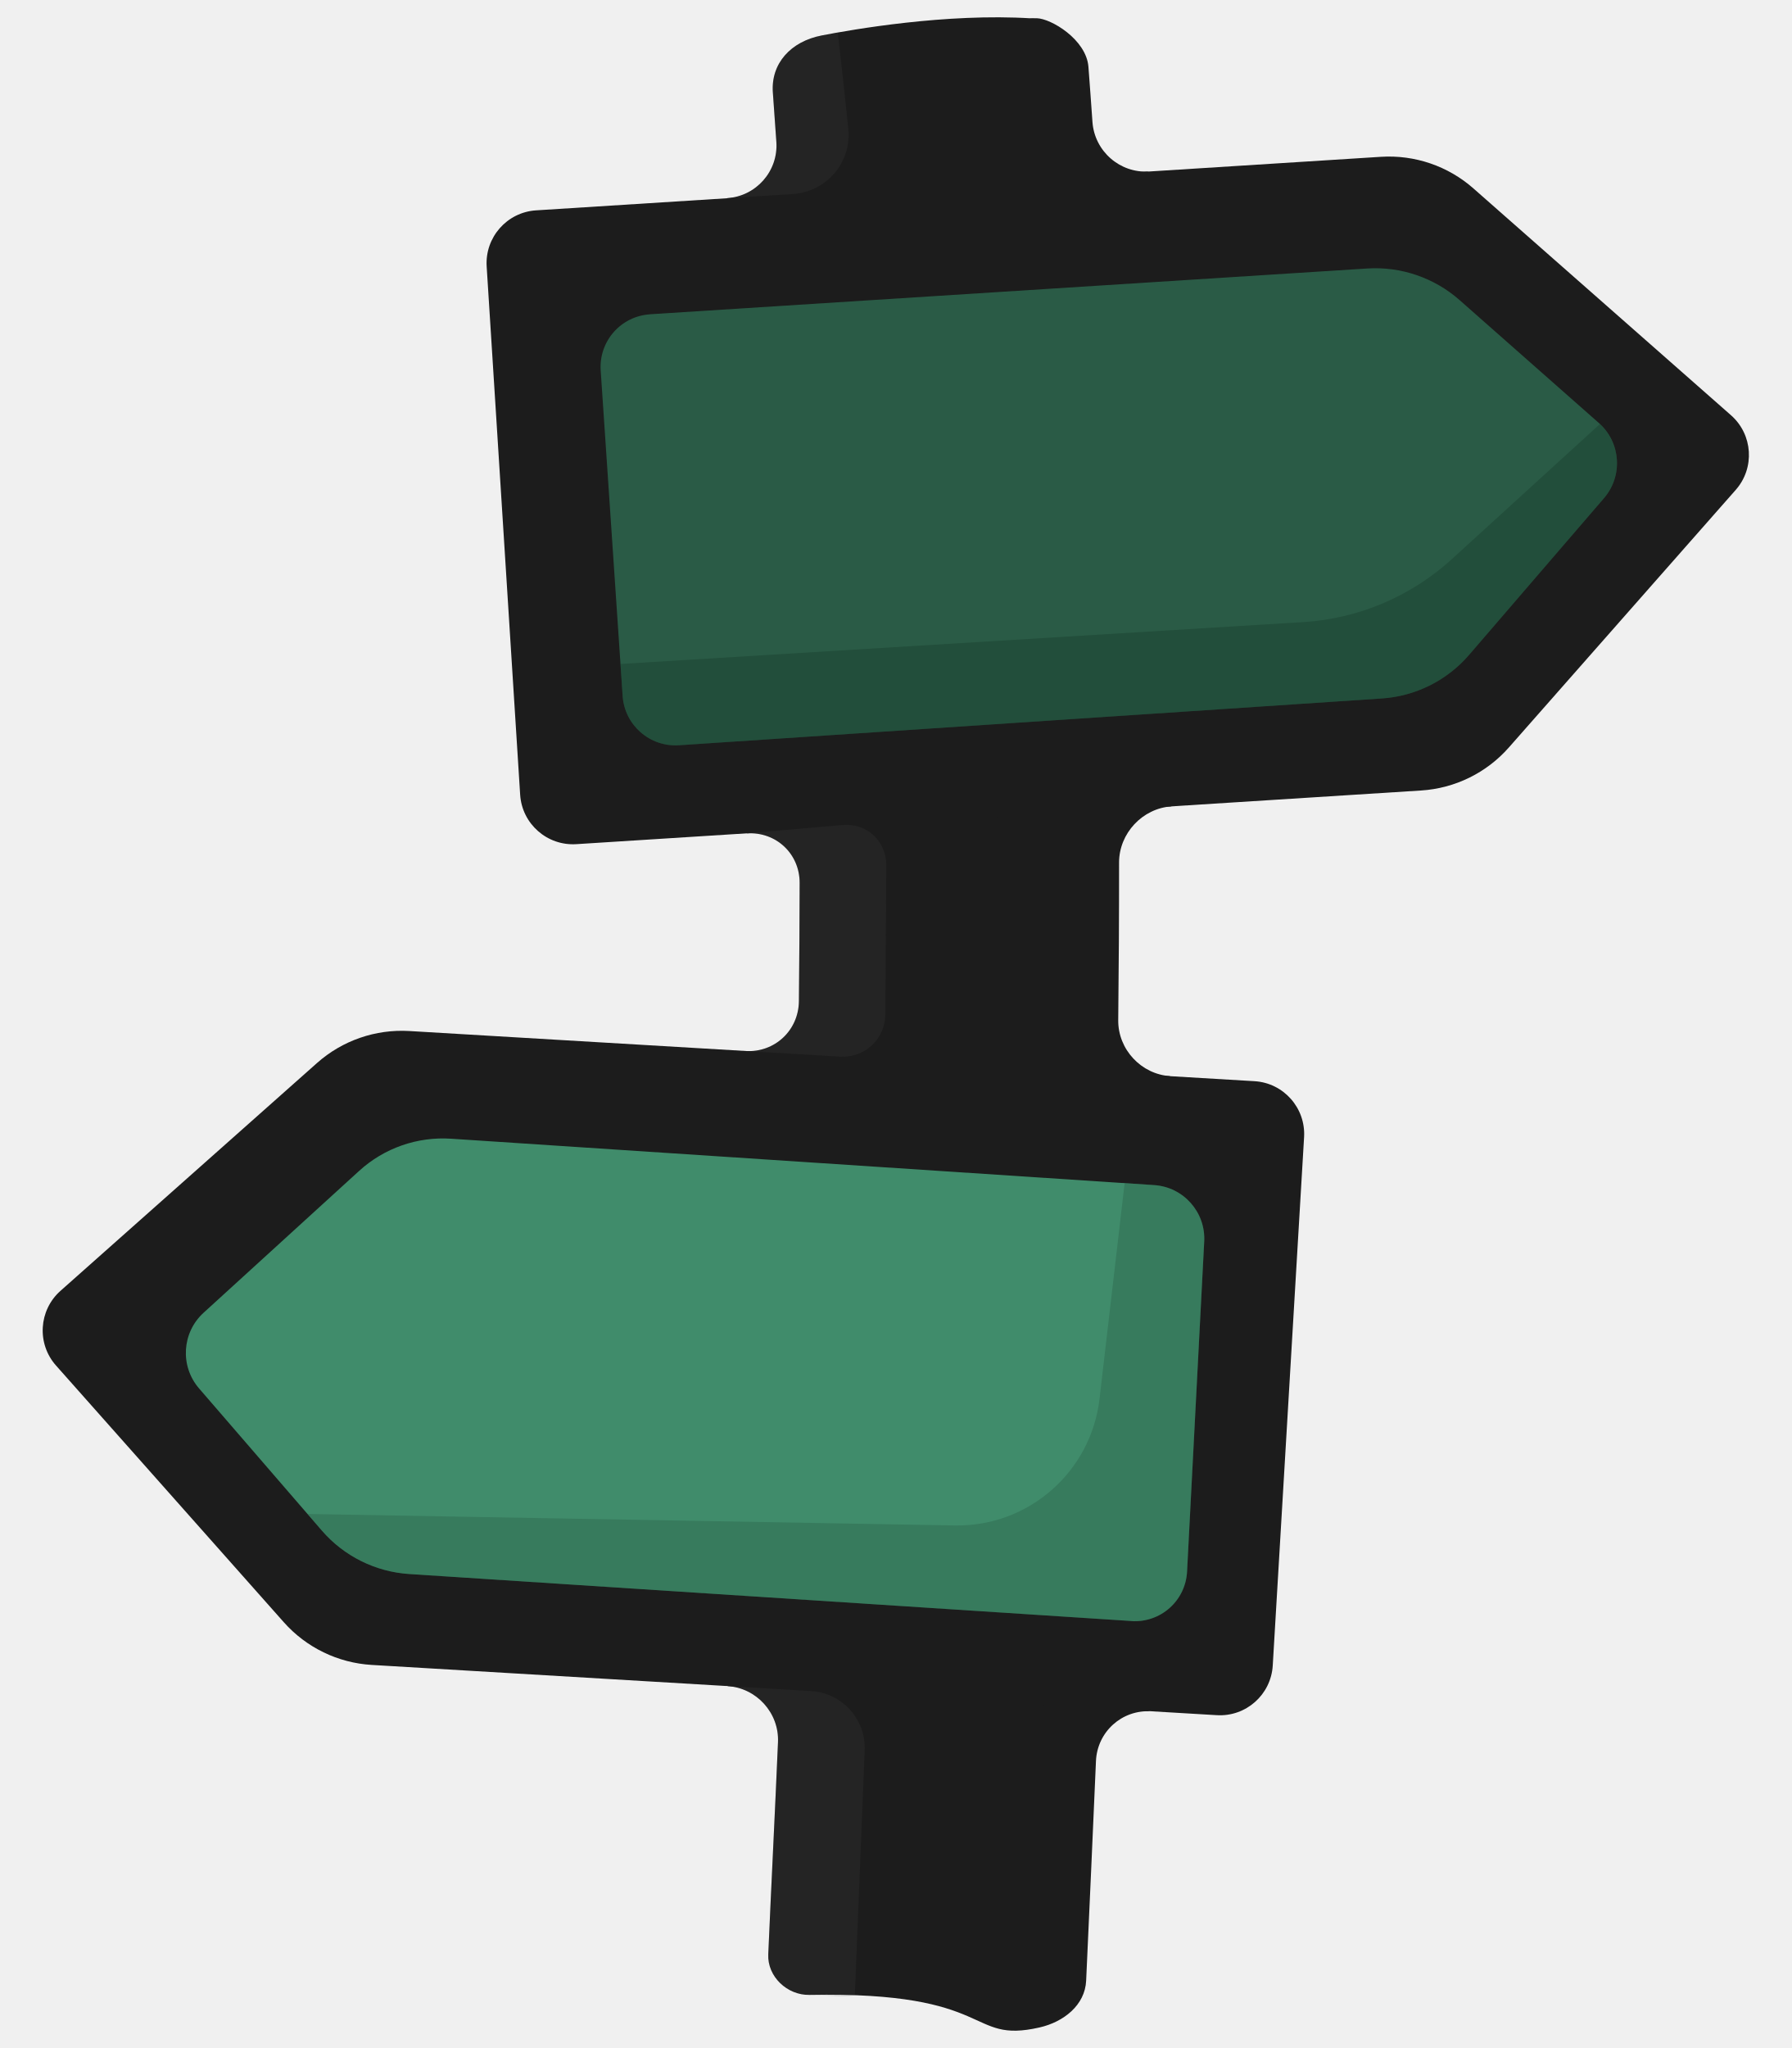
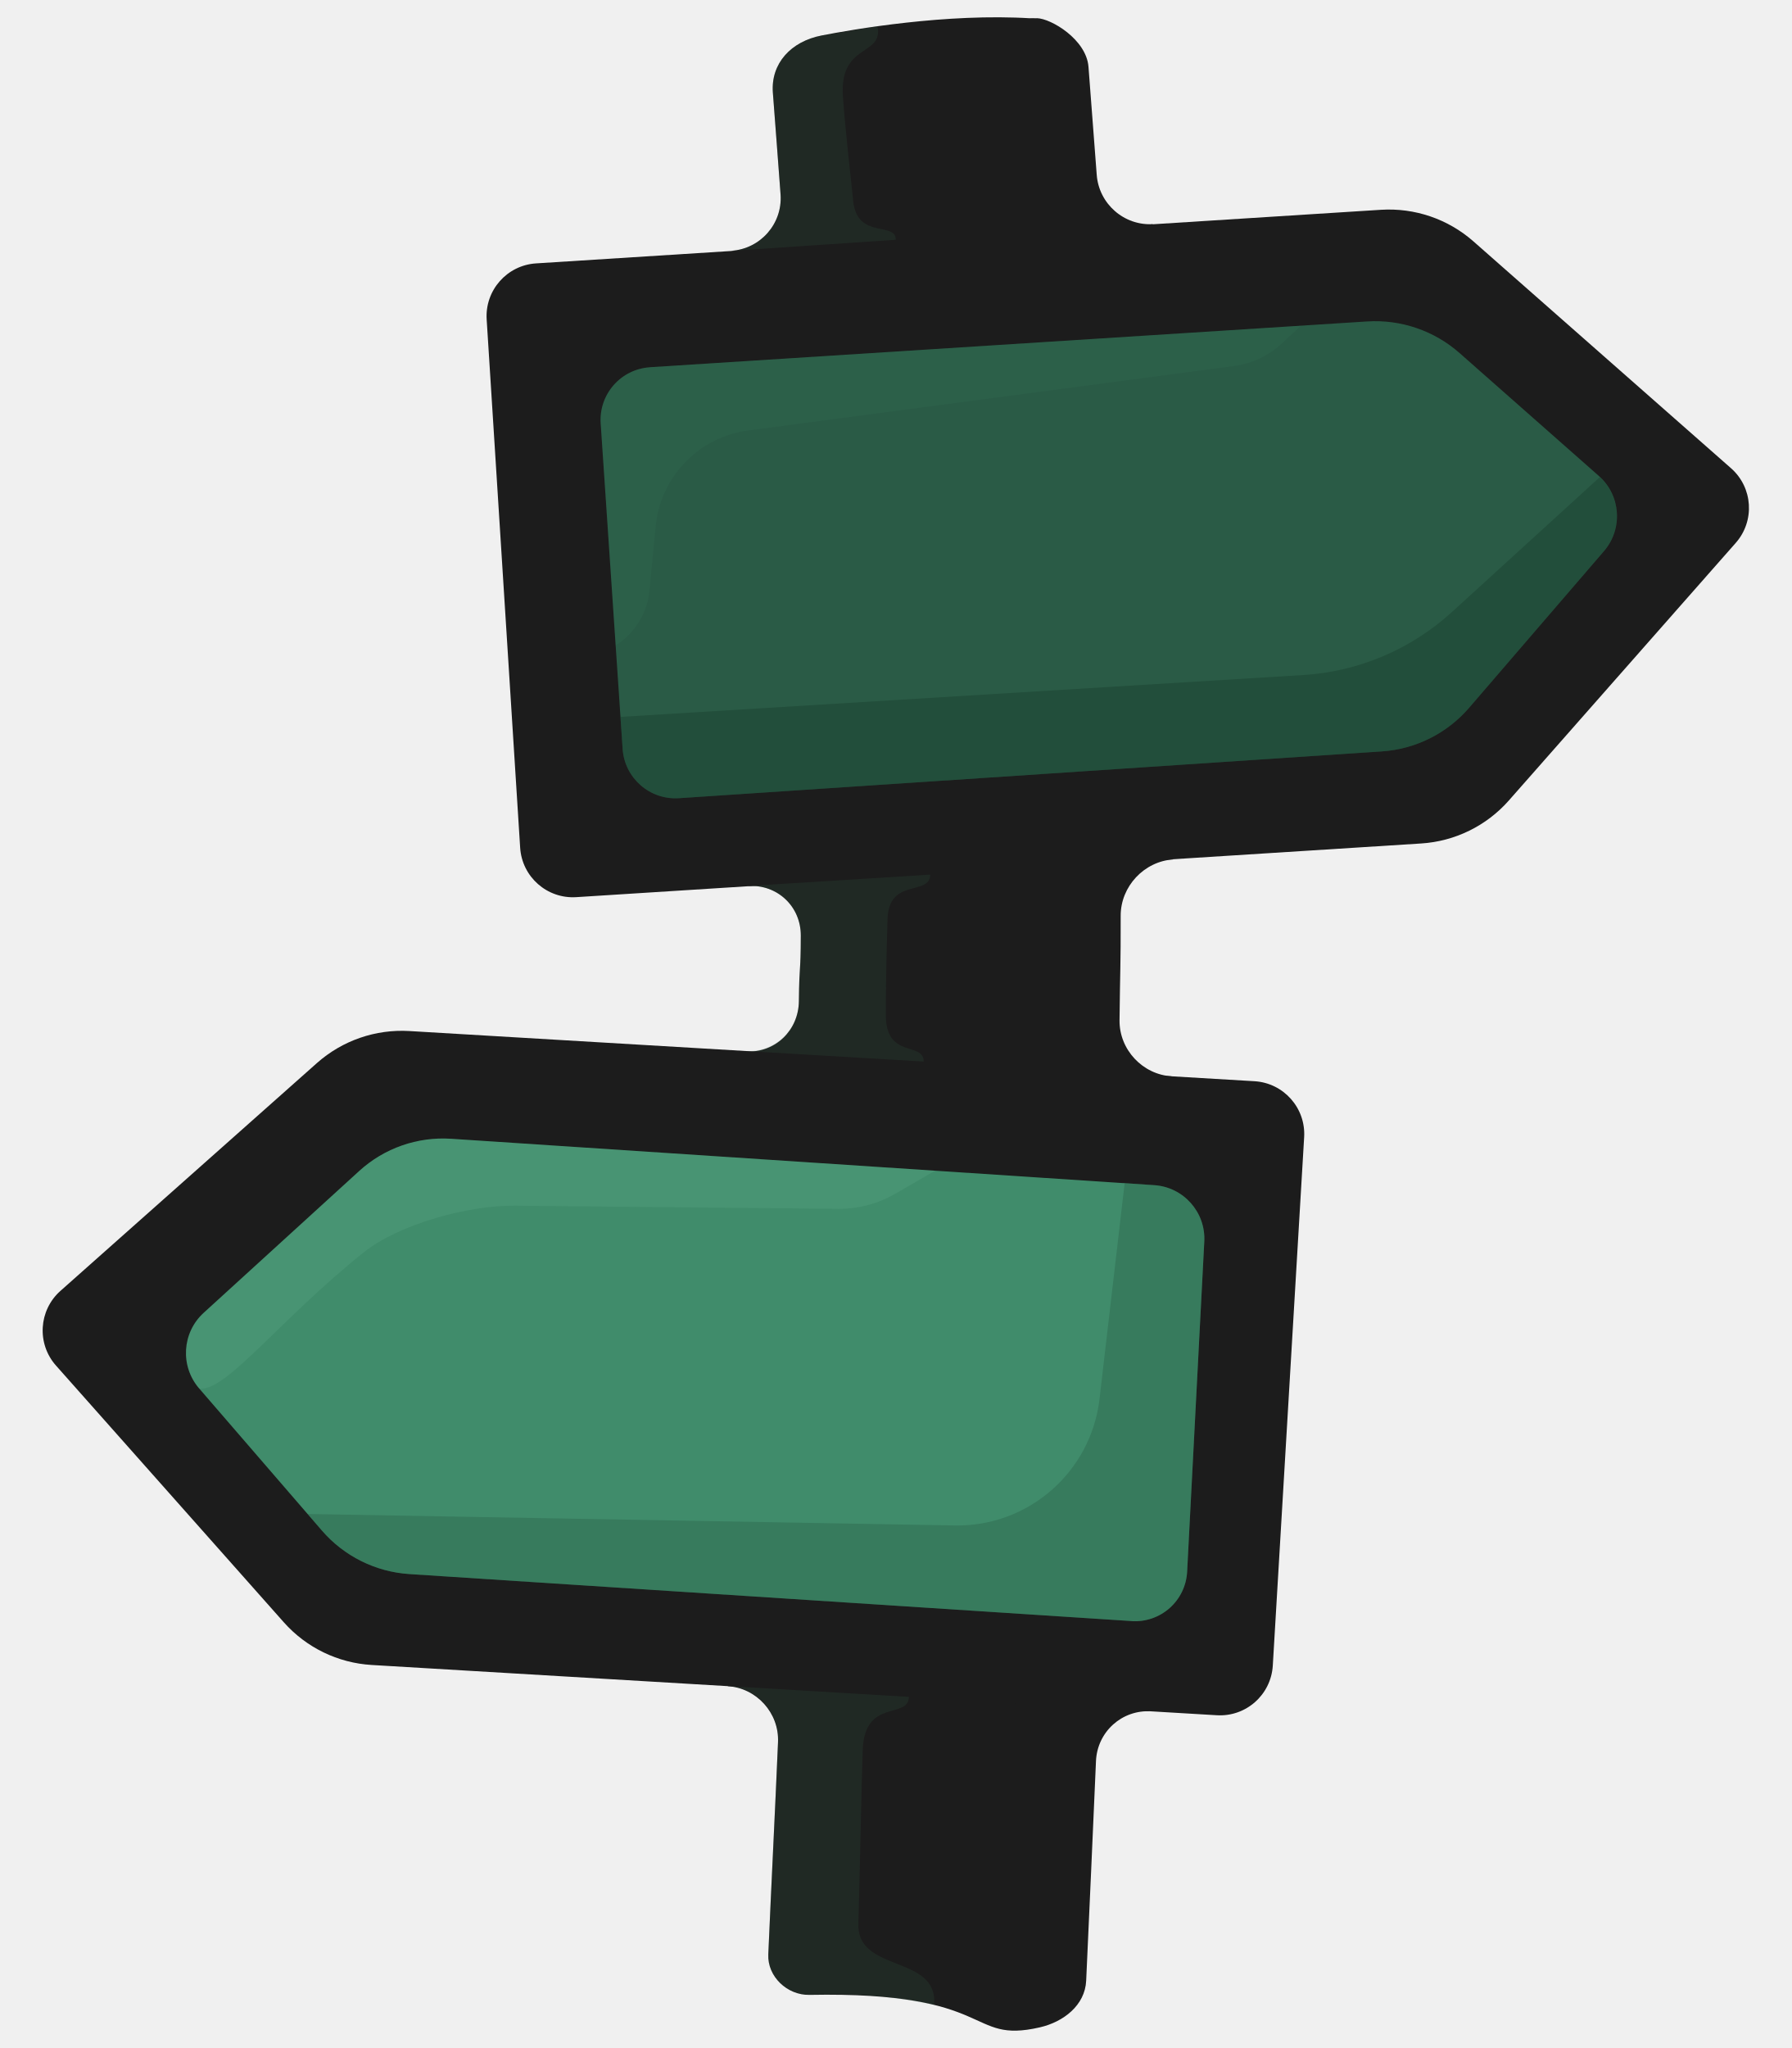
<svg xmlns="http://www.w3.org/2000/svg" width="42" height="48" shape-rendering="auto" version="1.1" viewBox="0 0 42 48">
  <defs>
    <filter id="a" x="-.116" y="-.092" width="1.232" height="1.183" color-interpolation-filters="sRGB">
      <feGaussianBlur stdDeviation="1.469" />
    </filter>
  </defs>
  <g display="none">
    <path transform="matrix(.70286 -.076855 -.091881 .54563 17.43 19.036)" d="m16.725 6.808c7.65e-4 0.11 1.69e-4 0.219-0.001 0.325-0.011 0.804-0.668 1.498-1.473 1.552l-2.901 0.191c-0.829 0.055-1.48 0.769-1.453 1.595l0.286 8.975c0.026 0.826 0.72 1.452 1.549 1.397l3.028-0.2c0.66-0.043 1.18 0.457 1.156 1.117-0.01 0.289-0.022 0.577-0.034 0.865-0.027 0.647-0.578 1.14-1.224 1.101l-4.439-0.268c-0.959-0.058-1.9 0.267-2.615 0.905l-4.081 3.639c-0.616 0.55-0.666 1.498-0.113 2.118l3.664 4.105c0.642 0.719 1.541 1.155 2.5 1.213l3.387 0.205c1.068 0.065 1.849 0.98 1.743 2.045-0.12 1.197-0.241 2.393-0.363 3.589-0.111 1.09 0.882 1.977 1.978 1.977l2.045 0.001c1.096 0 1.851-0.89 1.978-1.979 0.13-1.116 0.257-2.234 0.38-3.354 0.109-0.993 1.003-1.75 2.001-1.69l1.827 0.11c0.827 0.05 1.533-0.579 1.579-1.406l0.482-8.985c0.045-0.827-0.59-1.538-1.417-1.588l-2.185-0.132c-0.614-0.037-1.086-0.565-1.06-1.179 0.021-0.499 0.04-1 0.056-1.502 0.024-0.766 0.656-1.427 1.421-1.478l3.316-0.219c0.961-0.063 1.871-0.505 2.529-1.227l3.759-4.123c0.568-0.623 0.537-1.572-0.069-2.117l-4.005-3.611c-0.701-0.632-1.635-0.952-2.596-0.888l-3.582 0.236c-0.603 0.04-1.169-0.412-1.275-1.007-0.067-0.372-0.14-0.812-0.199-1.3-0.066-0.552-0.541-1.051-1.1-1.061-1.544-0.026-2.573 0.281-3.639 0.71-0.497 0.2-0.845 0.808-0.841 1.343z" display="inline" fill="#1c1c1c" fill-opacity=".087" filter="url(#a)" stroke-width="2.765" style="mix-blend-mode:normal" />
  </g>
  <g>
-     <g transform="matrix(1.0276 0 0 1.0276 -3.48 -.57273)">
-       <path d="m27.039 0.974c-0.326-0.007-0.081-0.001-0.123 0.002-1.942-0.122-4.09 0.255-4.788 0.391s-1.159 0.636-1.11 1.301c0.028 0.378 0.055 0.753 0.08 1.129 0.045 0.665-0.462 1.238-1.127 1.28 3.459 0.689 6.61 0.277 9.628-0.608-0.665 0.042-1.242-0.464-1.29-1.129-0.03-0.419-0.059-0.838-0.092-1.259-0.049-0.623-0.852-1.101-1.179-1.108zm-1.41 17.172c-1.453-0.009-3.11 0.332-5.205 1.419 0.665-0.042 1.206 0.463 1.205 1.129-0.002 0.9-0.007 1.799-0.017 2.699-0.007 0.667-0.553 1.176-1.219 1.136 2.749 1.166 5.88 1.561 9.694 0.573-0.665-0.04-1.198-0.611-1.19-1.278 0.013-1.195 0.02-2.392 0.019-3.593-8.45e-4 -0.667 0.535-1.24 1.2-1.282-1.457-0.333-2.84-0.793-4.486-0.804zm-2.051 20.418c-1.206-0.013-2.405 0.119-3.598 0.45 0.665 0.04 1.184 0.612 1.155 1.278-0.071 1.662-0.146 3.102-0.222 4.84-0.022 0.507 0.432 0.935 0.94 0.925 4.28-0.083 3.579 1.123 5.251 0.742 0.546-0.125 1.035-0.506 1.061-1.066 0.077-1.682 0.152-3.349 0.224-5.01 0.029-0.666 0.591-1.174 1.256-1.134-2.032-0.579-4.058-1.004-6.068-1.026z" fill="#1c1c1c" stroke-width="3.356" />
-       <path d="m12.725 24.073c-0.771-0.046-1.53 0.217-2.107 0.73l-5.852 5.196c-0.498 0.443-0.544 1.206-0.101 1.704l5.196 5.854c0.513 0.578 1.235 0.928 2.006 0.974l19.279 1.146c0.665 0.04 1.237-0.468 1.276-1.133l0.715-12.051c0.039-0.665-0.468-1.237-1.133-1.276l-1.916-0.114z" fill="#1c1c1c" />
-       <path transform="matrix(-1.1976 -.15084 .15084 -1.1976 46.23 51.062)" d="m15.399 9.36 13.656-0.825a2.388 2.388 19.27 0 1 1.741 0.609l2.637 2.374a1.027 1.027 86.232 0 1 0.094 1.43l-2.582 3.027a2.349 2.349 153.53 0 1-1.647 0.82l-13.295 0.791a1.014 1.014 41.197 0 1-1.071-0.938l-0.458-6.231a0.987 0.987 131.17 0 1 0.925-1.058z" fill="#408c6b" style="paint-order:stroke fill markers" />
-       <path d="m35.807 18.587c0.771-0.049 1.492-0.402 2.002-0.982l5.175-5.874c0.441-0.5 0.392-1.263-0.108-1.703l-5.876-5.173c-0.58-0.511-1.339-0.77-2.111-0.721l-5.29 0.335-9.628 0.61-4.354 0.276c-0.665 0.042-1.17 0.616-1.128 1.281l0.764 12.047c0.042 0.665 0.616 1.17 1.281 1.128" fill="#1c1c1c" />
-       <path transform="matrix(1.207 0 0 1.207 -.80008 -3.9767)" d="m15.752 9.695 13.557-0.865a2.41 2.41 18.886 0 1 1.748 0.598l2.632 2.322a1.012 1.012 86.074 0 1 0.097 1.419l-2.55 2.962a2.387 2.387 153.46 0 1-1.65 0.824l-13.284 0.884a1.001 1.001 41.167 0 1-1.065-0.931l-0.415-6.151a0.996 0.996 131.25 0 1 0.931-1.061z" fill="#2a5b46" style="paint-order:stroke fill markers" />
-       <path transform="matrix(1.207 0 0 1.207 -25.896 -3.8755)" d="m40.096 4.289c-0.103 0.018-0.239 0.041-0.309 0.055-0.578 0.113-0.96 0.527-0.92 1.078 0.023 0.313 0.045 0.624 0.066 0.936 0.037 0.551-0.382 1.026-0.934 1.06l1.24-0.078c0.645-0.041 1.121-0.596 1.055-1.239-0.062-0.603-0.128-1.207-0.199-1.811zm-1.721 15.131c0.551-0.035 0.999 0.383 0.998 0.936-0.001 0.745-6e-3 1.491-0.014 2.236-0.006 0.552-0.458 0.974-1.01 0.941l1.788 0.106c0.47 0.028 0.854-0.331 0.858-0.802 0.007-0.932 0.013-2.059 0.017-2.812 0.002-0.461-0.369-0.803-0.828-0.763zm-0.367 16.113c0.551 0.033 0.981 0.507 0.957 1.059-0.059 1.377-0.121 2.57-0.184 4.01-0.018 0.42 0.358 0.769 0.779 0.766 0.336-0.003 0.592 0.068 0.858 0.006 0.058-1.468 0.125-3.101 0.186-4.632 0.023-0.581-0.429-1.08-1.009-1.114z" fill="#575757" fill-opacity=".147" stroke-width="2.78" />
-       <path d="m29.043 27.543-0.573 4.922a3.265 3.265 0 0 1-3.3 2.885l-14.765-0.262 0.325 0.377a2.882 2.882 0 0 0 1.992 0.993l16.479 1.073a1.191 1.191 0 0 0 1.268-1.127l0.391-7.532a1.224 1.224 0 0 0-1.141-1.285z" fill="#1a4231" fill-opacity=".231" style="paint-order:stroke fill markers" />
-       <path d="m39.885 10.229-3.378 3.081a5.537 5.537 0 0 1-3.39 1.436l-15.576 0.955 0.05 0.731a1.208 1.208 0 0 0 1.285 1.125l16.036-1.068a2.881 2.881 0 0 0 1.992-0.995l3.076-3.574a1.222 1.222 0 0 0-0.094-1.69z" fill="#133426" fill-opacity=".326" style="paint-order:stroke fill markers" />
-     </g>
+     <path d="m24.305 0.428c-0.335-0.007-0.083-0.001-0.126 0.002-1.996-0.126-4.203 0.262-4.92 0.402-0.717 0.14-1.191 0.654-1.141 1.337 0.028 0.388 0.155 2.008 0.181 2.394 0.046 0.683-0.474 1.272-1.158 1.315 3.554 0.708 6.792 0.284 9.894-0.625-0.684 0.043-1.276-0.477-1.325-1.16-0.031-0.43-0.16-2.095-0.193-2.528-0.05-0.64-0.876-1.132-1.211-1.139zm-1.421 18.88c-1.493-0.009-3.196 0.341-5.349 1.458 0.684-0.043 1.239 0.475 1.238 1.16-0.002 0.925-0.035 0.615-0.045 1.54-0.007 0.685-0.558 1.217-1.242 1.177 2.825 1.198 6.062 1.598 9.982 0.583-0.684-0.041-1.231-0.628-1.223-1.313 0.013-1.228 0.029-1.218 0.027-2.452-8.68e-4 -0.685 0.549-1.274 1.233-1.318-1.497-0.342-3.305 0.25-4.61-0.826zm-2.135 19.748c-1.239-0.013-2.472 0.122-3.697 0.463 0.684 0.041 1.216 0.629 1.187 1.313-0.073 1.708-0.15 3.187-0.228 4.973-0.023 0.521 0.444 0.961 0.966 0.95 4.399-0.085 3.678 1.154 5.396 0.762 0.561-0.128 1.064-0.52 1.09-1.095 0.079-1.728 0.156-3.441 0.23-5.148 0.03-0.684 0.607-1.206 1.291-1.165-2.088-0.595-4.17-1.032-6.236-1.054z" fill="#1c1c1c" stroke-width="3.449" />
+     <path d="m9.596 24.165c-0.793-0.047-1.572 0.223-2.166 0.75l-6.013 5.34c-0.512 0.455-0.559 1.239-0.104 1.751l5.34 6.016c0.527 0.594 1.269 0.954 2.062 1.001l19.811 1.178c0.684 0.041 1.271-0.48 1.312-1.164l0.735-12.384c0.041-0.684-0.481-1.271-1.165-1.312l-1.969-0.117z" fill="#1c1c1c" />
+     <path transform="matrix(-1.2306 -.155 .155 -1.2306 44.027 51.899)" d="m15.399 9.36 13.656-0.825a2.388 2.388 19.27 0 1 1.741 0.609l2.637 2.374a1.027 1.027 86.232 0 1 0.094 1.43l-2.582 3.027a2.349 2.349 153.53 0 1-1.647 0.82l-13.295 0.791a1.014 1.014 41.197 0 1-1.071-0.938l-0.458-6.231a0.987 0.987 131.17 0 1 0.925-1.058z" fill="#408c6b" style="paint-order:stroke fill markers" />
+     <path transform="matrix(-1.2306 -.155 .155 -1.2306 44.027 51.899)" d="m29.299 16.795c0.637-0.038 1.231-0.334 1.646-0.82l2.583-3.027c0.362-0.424 0.32-1.058-0.095-1.431-0.505-0.012-1.343 1.481-2.763 2.941-0.603 0.62-1.859 1.133-2.72 1.232l-6.072 0.705a2.12 2.12 158.06 0 0-1.039 0.419l-0.691 0.525z" fill="#8fd6b7" opacity=".107" style="paint-order:stroke fill markers" />
+     <path d="m33.315 19.769c0.793-0.05 1.533-0.413 2.058-1.009l5.318-6.036c0.453-0.514 0.403-1.298-0.111-1.75l-6.038-5.316c-0.596-0.525-1.376-0.791-2.169-0.741l-5.436 0.345-9.894 0.627-4.475 0.284c-0.684 0.043-1.203 0.633-1.159 1.316l0.785 12.379c0.043 0.684 0.633 1.203 1.316 1.159" fill="#1c1c1c" />
+     <path transform="matrix(1.2403 0 0 1.2403 -4.3022 -3.418)" d="m15.752 9.695 13.557-0.865a2.41 2.41 18.886 0 1 1.748 0.598l2.632 2.322a1.012 1.012 86.074 0 1 0.097 1.419l-2.55 2.962a2.387 2.387 153.46 0 1-1.65 0.824l-13.284 0.884a1.001 1.001 41.167 0 1-1.065-0.931l-0.415-6.151a0.996 0.996 131.25 0 1 0.931-1.061z" fill="#2a5b46" style="paint-order:stroke fill markers" />
+     <path d="m30.497 7.634-15.262 0.973c-0.683 0.044-1.2 0.634-1.154 1.316l0.352 5.203a1.712 1.712 120.88 0 0 0.796-1.331l0.142-1.463a2.508 2.508 134 0 1 2.166-2.243l11.387-1.51a2.05 2.05 154.82 0 0 1.124-0.528z" fill="#408c6b" opacity=".099" style="paint-order:stroke fill markers" />
+   </g>
+   <g>
+     <path transform="matrix(1.2403 0 0 1.2403 -30.09 -4.5552)" d="m40.096 4.289c-0.103 0.018-0.239 0.041-0.309 0.055-0.578 0.113-0.96 0.527-0.92 1.078 0.023 0.313 0.125 1.619 0.146 1.931 0.037 0.551-0.382 1.026-0.934 1.06l1.24-0.078c0.645-0.041 1.121-0.596 1.06-1.24-0.092-0.974-0.203-2.124-0.284-2.806zm-1.698 16.126c0.551-0.035 0.999 0.383 0.998 0.936-0.001 0.745-0.028 0.496-0.036 1.241-0.006 0.552-0.458 0.974-1.01 0.941l1.788 0.106c0.47 0.028 0.854-0.331 0.861-0.802 0.009-0.651 0.019-1.316 0.027-1.817 0.007-0.461-0.359-0.803-0.818-0.763zm-0.39 15.118c0.551 0.033 0.981 0.507 0.957 1.059-0.059 1.377-0.121 2.57-0.184 4.01-0.018 0.42 0.358 0.769 0.779 0.766 0.336-0.003 0.592 0.068 0.858 0.006 0.058-1.468 0.125-3.101 0.186-4.632 0.023-0.581-0.429-1.08-1.009-1.114z" display="none" fill="#575757" fill-opacity=".264" stroke-width="2.78" />
+     <path d="m26.365 27.73-0.589 5.058a3.355 3.355 0 0 1-3.392 2.965l-15.172-0.269 0.334 0.388a2.961 2.961 0 0 0 2.047 1.02l16.934 1.102a1.224 1.224 0 0 0 1.303-1.158l0.402-7.74a1.258 1.258 0 0 0-1.173-1.32z" fill="#1a4231" fill-opacity=".231" style="paint-order:stroke fill markers" />
+     <path d="m37.506 11.18-3.471 3.166a5.69 5.69 0 0 1-3.484 1.475l-16.006 0.981 0.051 0.751a1.242 1.242 0 0 0 1.32 1.156l16.478-1.097a2.96 2.96 0 0 0 2.047-1.022l3.161-3.673a1.255 1.255 0 0 0-0.097-1.737z" fill="#133426" fill-opacity=".326" style="paint-order:stroke fill markers" />
+     <path transform="matrix(1.2403 0 0 1.2403 -30.09 -4.5552)" d="m40.846 4.169c-0.103 0.018-0.988 0.162-1.058 0.175-0.578 0.113-0.96 0.527-0.92 1.078 0.023 0.313 0.125 1.619 0.146 1.931 0.037 0.551-0.382 1.026-0.934 1.06l3.111-0.209c0-0.354-0.734 0.003-0.806-0.742-0.036-0.372-0.149-1.329-0.193-1.968-0.07-1.015 0.767-0.749 0.654-1.325zm-2.448 16.246c0.551-0.035 0.999 0.383 0.998 0.936-0.001 0.745-0.028 0.496-0.036 1.241-0.006 0.552-0.458 0.974-1.01 0.941 1.363 0.081 2.005 0.118 3.368 0.199 0.003-0.382-0.713-0.042-0.715-0.876-0.001-0.833 0.032-1.809 0.032-1.809 0.019-0.797 0.794-0.433 0.808-0.847-1.464 0.093-1.918 0.12-3.445 0.215zm-0.39 15.118c0.59 0.035 0.981 0.507 0.957 1.059-0.059 1.377-0.121 2.57-0.184 4.01-0.018 0.42 0.358 0.769 0.779 0.766 0.336-0.003 1.088-0.072 2.356 0.19 0.08-0.954-1.46-0.601-1.432-1.528 0.028-0.927 0.063-2.817 0.083-3.301 0.039-0.968 0.869-0.564 0.871-0.991z" fill="#315e47" fill-opacity=".206" stroke-width="2.78" />
  </g>
  <g display="none" fill="none" stroke-linecap="round" stroke-linejoin="round">
    <circle cx="24" cy="24" r="24" image-rendering="auto" opacity=".594" stop-color="#000000" stroke="#cec3ff" stroke-width=".1" />
    <ellipse cx="24" cy="24" rx="16.501" ry="16.5" display="inline" opacity=".25" stop-color="#000000" stroke="#cec3ff" stroke-width=".1" />
    <g stroke="#b3a3ff">
      <ellipse cx="24" cy="24" rx="19.5" ry="19.495" display="inline" opacity=".594" stop-color="#000000" stroke-width=".19" />
      <path d="m0 0 48 48" opacity=".594" stop-color="#000000" stroke-width=".1" />
      <path d="m48 0-48 48" opacity=".594" stop-color="#000000" stroke-width=".1" />
    </g>
  </g>
  <g display="none">
    <path d="m0 0v48h48v-48zm24 4.505c11.017 4.318e-4 19.5 8.478 19.5 19.495-4.32e-4 11.017-8.482 19.495-19.5 19.495-11.017-4.32e-4 -19.5-8.478-19.5-19.495 4.32e-4 -11.017 8.482-19.495 19.5-19.495z" fill="#ecf8e3" stop-color="#000000" />
  </g>
+   <g>
+     <rect x="-105.19" y="78.74" width="51.314" height="52.854" rx=".56" ry="1.416" fill="#fff" fill-opacity=".571" />
+     <path d="m-56.512 20.881 2.044-0.036c1.095-0.02 1.888 0.854 2.014 1.942 1.415 12.245 0.5 23.428-0.593 34.528-0.107 1.09-0.846 1.993-1.942 2.013l-2.044 0.036c-1.095 0.019-2.104-0.85-2.014-1.942 0.927-11.142 1.937-22.234 0.593-34.528-0.119-1.089 0.846-1.993 1.942-2.013z" fill="#1c1c1c" stroke-width="2.765" />
+     <g>
+       <path transform="matrix(.99933 -.083829 .049955 .99648 -76.519 18.241)" d="m13.5 20h15a3.621 3.621 157.5 0 0 2.561-1.061l3.879-3.879a1.5 1.5 90 0 0 0-2.121l-3.879-3.879a3.621 3.621 22.5 0 0-2.561-1.061h-15a1.5 1.5 135 0 0-1.5 1.5v9a1.5 1.5 45 0 0 1.5 1.5z" fill="#1c1c1c" style="-inkscape-stroke:none" />
+       <path transform="matrix(1 0 .077643 1 -76.325 16.223)" d="m13.414 11.489c0.003 1.982 0.006 3.965 0.009 5.947 8.16e-4 0.552 0.448 0.961 0.998 0.914 4.228-0.361 8.462-0.68 12.686-1.072 0.55-0.051 1.443-0.223 1.864-0.575 0.351-0.292 0.648-0.662 0.95-1.021 0.355-0.421 0.987-1.055 1.363-1.46l0.697-0.752c0.375-0.405 0.341-1.026-0.066-1.399-0.747-0.684-1.477-1.393-2.249-2.044-0.42-0.355-1.215-0.754-1.765-0.752-0.453 0.002-0.914 0.069-1.372 0.125-0.547 0.067-1.441 0.114-1.992 0.159l-10.127 0.846c-0.55 0.046-0.996 0.531-0.995 1.083z" fill="#2a5b46" style="-inkscape-stroke:none" />
+       <path transform="matrix(-.9994 -.042427 .035418 -.9991 -35.721 60.873)" d="m13.5 20h15a3.621 3.621 157.5 0 0 2.561-1.061l3.879-3.879a1.5 1.5 90 0 0 0-2.121l-3.879-3.879a3.621 3.621 22.5 0 0-2.561-1.061h-15a1.5 1.5 135 0 0-1.5 1.5v9a1.5 1.5 45 0 0 1.5 1.5z" fill="#1c1c1c" style="-inkscape-stroke:none" />
+       <path transform="matrix(1 0 -.042438 1 -76.137 17.498)" d="m26.413 24.514c-2.897-0.25-7.082-0.346-10.727-0.438-1.104-0.028-2.901 0.223-3.645 1.008-0.453 0.478-1.505 1.448-2.303 2.211-0.292 0.279 0.101 1.142 0.857 1.947 0.346 0.369 0.691 0.738 1.042 1.1 0.767 0.791 2.298 1.709 3.392 1.71 0.749 8.03e-4 2.251 0.087 3.354 0.133l8.015 0.34a1.918 1.918 136.22 0 0 1.999-1.915l0.001-3.864c4e-4 -1.105-0.885-2.137-1.985-2.232z" fill="#408c6b" style="-inkscape-stroke:none" />
+     </g>
+     <g transform="translate(-165.76 -107.68)">
+       <path d="m111.74 78.778-5.959 0.484c0.079 0.985 0.146 1.96 0.207 2.932l-5.604 0.355 0.76 11.977 5.219-0.332c4e-3 1.412-6e-3 2.824-0.025 4.236l-8.35-0.496-6.344 5.633 5.633 6.346 8.719 0.518c-0.081 2.086-0.167 4.19-0.256 6.348h6c0.093-2.017 0.183-4.008 0.268-5.99l3.238 0.193 0.711-11.98-3.584-0.213c0.023-1.653 0.034-3.311 0.023-4.977l6.711-0.426 5.609-6.367-6.369-5.607-6.379 0.404c-0.068-1.006-0.141-2.016-0.229-3.037z" fill="#1c1c1c" stroke-width="2.78" />
+     </g>
+     <g transform="translate(-223.41 65.733)" fill="#1c1c1c">
+       <path d="m124.42-47.009 5.959-0.484c1.134 13.306 0.593 25.204 0 38h-6c0.537-13.113 1.07-24.673 0.041-37.516z" stroke-width="2.78" />
+       <path d="m119.79-31.745 17.964-1.139 5.608-6.368-6.368-5.608-17.964 1.139z" style="-inkscape-stroke:none" />
+       <path d="m134.6-27.27-17.968-1.067-6.345 5.634 5.634 6.345 17.968 1.067z" style="-inkscape-stroke:none" />
+     </g>
+     <g stroke="#1c1c1c" stroke-linecap="round" stroke-linejoin="round" stroke-width="1.7">
+       <path d="m-83.469 86.795 5.959-0.484c1.134 13.306 0.593 25.204 0 38h-6c0.537-13.113 1.07-24.673 0.041-37.516z" fill="#8fd6b7" />
+       <path d="m-86.643 101.22 15.659-0.993 4.889-5.551-5.551-4.889-15.659 0.993z" fill="#2a5b46" />
+       <path d="m-74.548 107.1-16.112-0.957-5.69 5.052 5.052 5.69 16.112 0.957z" fill="#408c6b" />
+     </g>
+     <g transform="translate(-2e-6,24)" fill="#1c1c1c">
+       <rect x="-97.622" y="-48.303" width="6" height="39" ry=".424" style="-inkscape-stroke:none" />
+       <path d="m-102.62-32.303h18l6-6-6-6h-18z" style="-inkscape-stroke:none" />
+       <path d="m-86.622-28.303h-18l-6 6 6 6h18z" style="-inkscape-stroke:none" />
+     </g>
+     <g fill-opacity=".571">
+       <path d="m-73.393 90.719 1.494-0.048 4.559 4.068-3.99 4.686-1.792 0.126 3.883-4.454z" fill="#112119" />
+       <path d="m-75.487 107.92-0.496 9.057-1.895-0.099 0.699-9.083z" fill="#112119" />
+       <path d="m-78.101 118.51-0.06 1.222-4.29-0.301 0.044-1.211z" fill="#4db286" />
+       <path d="m-82.041 102.98 0.021-1.212 4.324-0.259 0.029 1.195z" fill="#4db286" />
+     </g>
+     <path d="m18.071 1.005 7.351-0.597c1.399 16.413 0.731 31.091 0 46.874h-7.401c0.663-16.175 1.32-30.435 0.051-46.277z" display="none" fill="none" opacity=".453" stroke="#2673bf" stroke-width=".247" />
+     <g transform="translate(-98.798 85.202)">
+       <path d="m76.305 5.153c-0.335-0.007-0.083-0.001-0.126 0.002-1.996-0.126-4.203 0.262-4.92 0.402-0.717 0.14-1.191 0.654-1.141 1.337 0.028 0.388 0.056 0.774 0.082 1.16 0.046 0.683-0.474 1.272-1.158 1.315 3.554 0.708 6.792 0.284 9.894-0.625-0.684 0.043-1.276-0.477-1.325-1.16-0.031-0.43-0.061-0.861-0.094-1.294-0.05-0.64-0.876-1.132-1.211-1.139zm-1.449 17.646c-1.493-0.009-3.196 0.341-5.349 1.458 0.684-0.043 1.239 0.475 1.238 1.16-0.002 0.925-0.007 1.849-0.017 2.774-0.007 0.685-0.569 1.208-1.252 1.168 2.825 1.198 6.042 1.604 9.961 0.589-0.684-0.041-1.231-0.628-1.223-1.313 0.013-1.228 0.021-2.458 0.019-3.692-8.68e-4 -0.685 0.549-1.274 1.233-1.318-1.497-0.342-2.918-0.815-4.61-0.826zm-2.108 20.982c-1.239-0.013-2.472 0.122-3.697 0.463 0.684 0.041 1.216 0.629 1.187 1.313-0.073 1.708-0.15 3.187-0.228 4.973-0.023 0.521 0.444 0.961 0.966 0.95 4.399-0.085 3.678 1.154 5.396 0.762 0.561-0.128 1.064-0.52 1.09-1.095 0.079-1.728 0.156-3.441 0.23-5.148 0.03-0.684 0.607-1.206 1.291-1.165-2.088-0.595-4.17-1.032-6.236-1.054z" fill="#1c1c1c" stroke-width="3.449" />
+       <path d="m61.596 28.89c-0.793-0.047-1.572 0.223-2.166 0.75l-6.013 5.34c-0.512 0.455-0.559 1.239-0.104 1.751l5.34 6.016c0.527 0.594 1.269 0.954 2.062 1.001l19.811 1.178c0.684 0.041 1.271-0.48 1.312-1.164l0.735-12.384c0.041-0.684-0.481-1.271-1.165-1.312l-1.969-0.117z" fill="#1c1c1c" />
+       <path transform="matrix(-1.2306 -.155 .155 -1.2306 96.027 56.624)" d="m15.399 9.36 13.656-0.825a2.388 2.388 19.27 0 1 1.741 0.609l2.637 2.374a1.027 1.027 86.232 0 1 0.094 1.43l-2.582 3.027a2.349 2.349 153.53 0 1-1.647 0.82l-13.295 0.791a1.014 1.014 41.197 0 1-1.071-0.938l-0.458-6.231a0.987 0.987 131.17 0 1 0.925-1.058z" fill="#408c6b" style="paint-order:stroke fill markers" />
+       <path d="m85.315 23.253c0.793-0.05 1.533-0.413 2.058-1.009l5.318-6.036c0.453-0.514 0.403-1.298-0.111-1.75l-6.038-5.316c-0.596-0.525-1.376-0.791-2.169-0.741l-5.436 0.345-9.894 0.627-4.475 0.284c-0.684 0.043-1.203 0.633-1.159 1.316l0.785 12.379c0.043 0.684 0.633 1.203 1.316 1.159" fill="#1c1c1c" />
+       <path transform="matrix(1.2403 0 0 1.2403 47.698 .065624)" d="m15.752 9.695 13.557-0.865a2.41 2.41 18.886 0 1 1.748 0.598l2.632 2.322a1.012 1.012 86.074 0 1 0.097 1.419l-2.55 2.962a2.387 2.387 153.46 0 1-1.65 0.824l-13.284 0.884a1.001 1.001 41.167 0 1-1.065-0.931l-0.415-6.151a0.996 0.996 131.25 0 1 0.931-1.061z" fill="#2a5b46" style="paint-order:stroke fill markers" />
+       <path transform="matrix(1.2403 0 0 1.2403 21.91 .16966)" d="m40.096 4.289c-0.103 0.018-0.239 0.041-0.309 0.055-0.578 0.113-0.96 0.527-0.92 1.078 0.023 0.313 0.045 0.624 0.066 0.936 0.037 0.551-0.382 1.026-0.934 1.06l1.24-0.078c0.645-0.041 1.121-0.596 1.055-1.239-0.062-0.603-0.128-1.207-0.199-1.811zm-1.721 15.131c0.551-0.035 0.999 0.383 0.998 0.936-0.001 0.745-6e-3 1.491-0.014 2.236-0.006 0.552-0.458 0.974-1.01 0.941l1.788 0.106c0.47 0.028 0.854-0.331 0.858-0.802 0.007-0.932 0.013-2.059 0.017-2.812 0.002-0.461-0.369-0.803-0.828-0.763zm-0.367 16.113c0.551 0.033 0.981 0.507 0.957 1.059-0.059 1.377-0.121 2.57-0.184 4.01-0.018 0.42 0.358 0.769 0.779 0.766 0.336-0.003 0.592 0.068 0.858 0.006 0.058-1.468 0.125-3.101 0.186-4.632 0.023-0.581-0.429-1.08-1.009-1.114z" fill="#575757" fill-opacity=".264" stroke-width="2.78" />
+       <path d="m78.365 32.455-0.589 5.058a3.355 3.355 0 0 1-3.392 2.965l-15.172-0.269 0.334 0.388a2.961 2.961 0 0 0 2.047 1.02l16.934 1.102a1.224 1.224 0 0 0 1.303-1.158l0.402-7.74a1.258 1.258 0 0 0-1.173-1.32z" fill="#1a4231" fill-opacity=".231" style="paint-order:stroke fill markers" />
+       <path d="m89.506 14.664-3.471 3.166a5.69 5.69 0 0 1-3.484 1.475l-16.006 0.981 0.051 0.751a1.242 1.242 0 0 0 1.32 1.156l16.478-1.097a2.96 2.96 0 0 0 2.047-1.022l3.161-3.673a1.255 1.255 0 0 0-0.097-1.737z" fill="#133426" fill-opacity=".326" style="paint-order:stroke fill markers" />
+     </g>
+   </g>
+   <g display="none" fill="none" stroke="#2673bf" stroke-opacity=".896" stroke-width=".2">
+     <path d="m12.568 6.172 19.804-1.255" display="inline" opacity=".453" style="paint-order:stroke fill markers" />
+     <path d="m9 39 19.525 1.2" display="inline" opacity=".453" style="paint-order:stroke fill markers" />
+     <path d="m13.51 21.027 19.804-1.258" display="inline" opacity=".453" style="paint-order:stroke fill markers" />
+     <path d="m9.596 24.165 19.811 1.176" display="inline" opacity=".453" style="paint-order:stroke fill markers" />
+   </g>
</svg>
